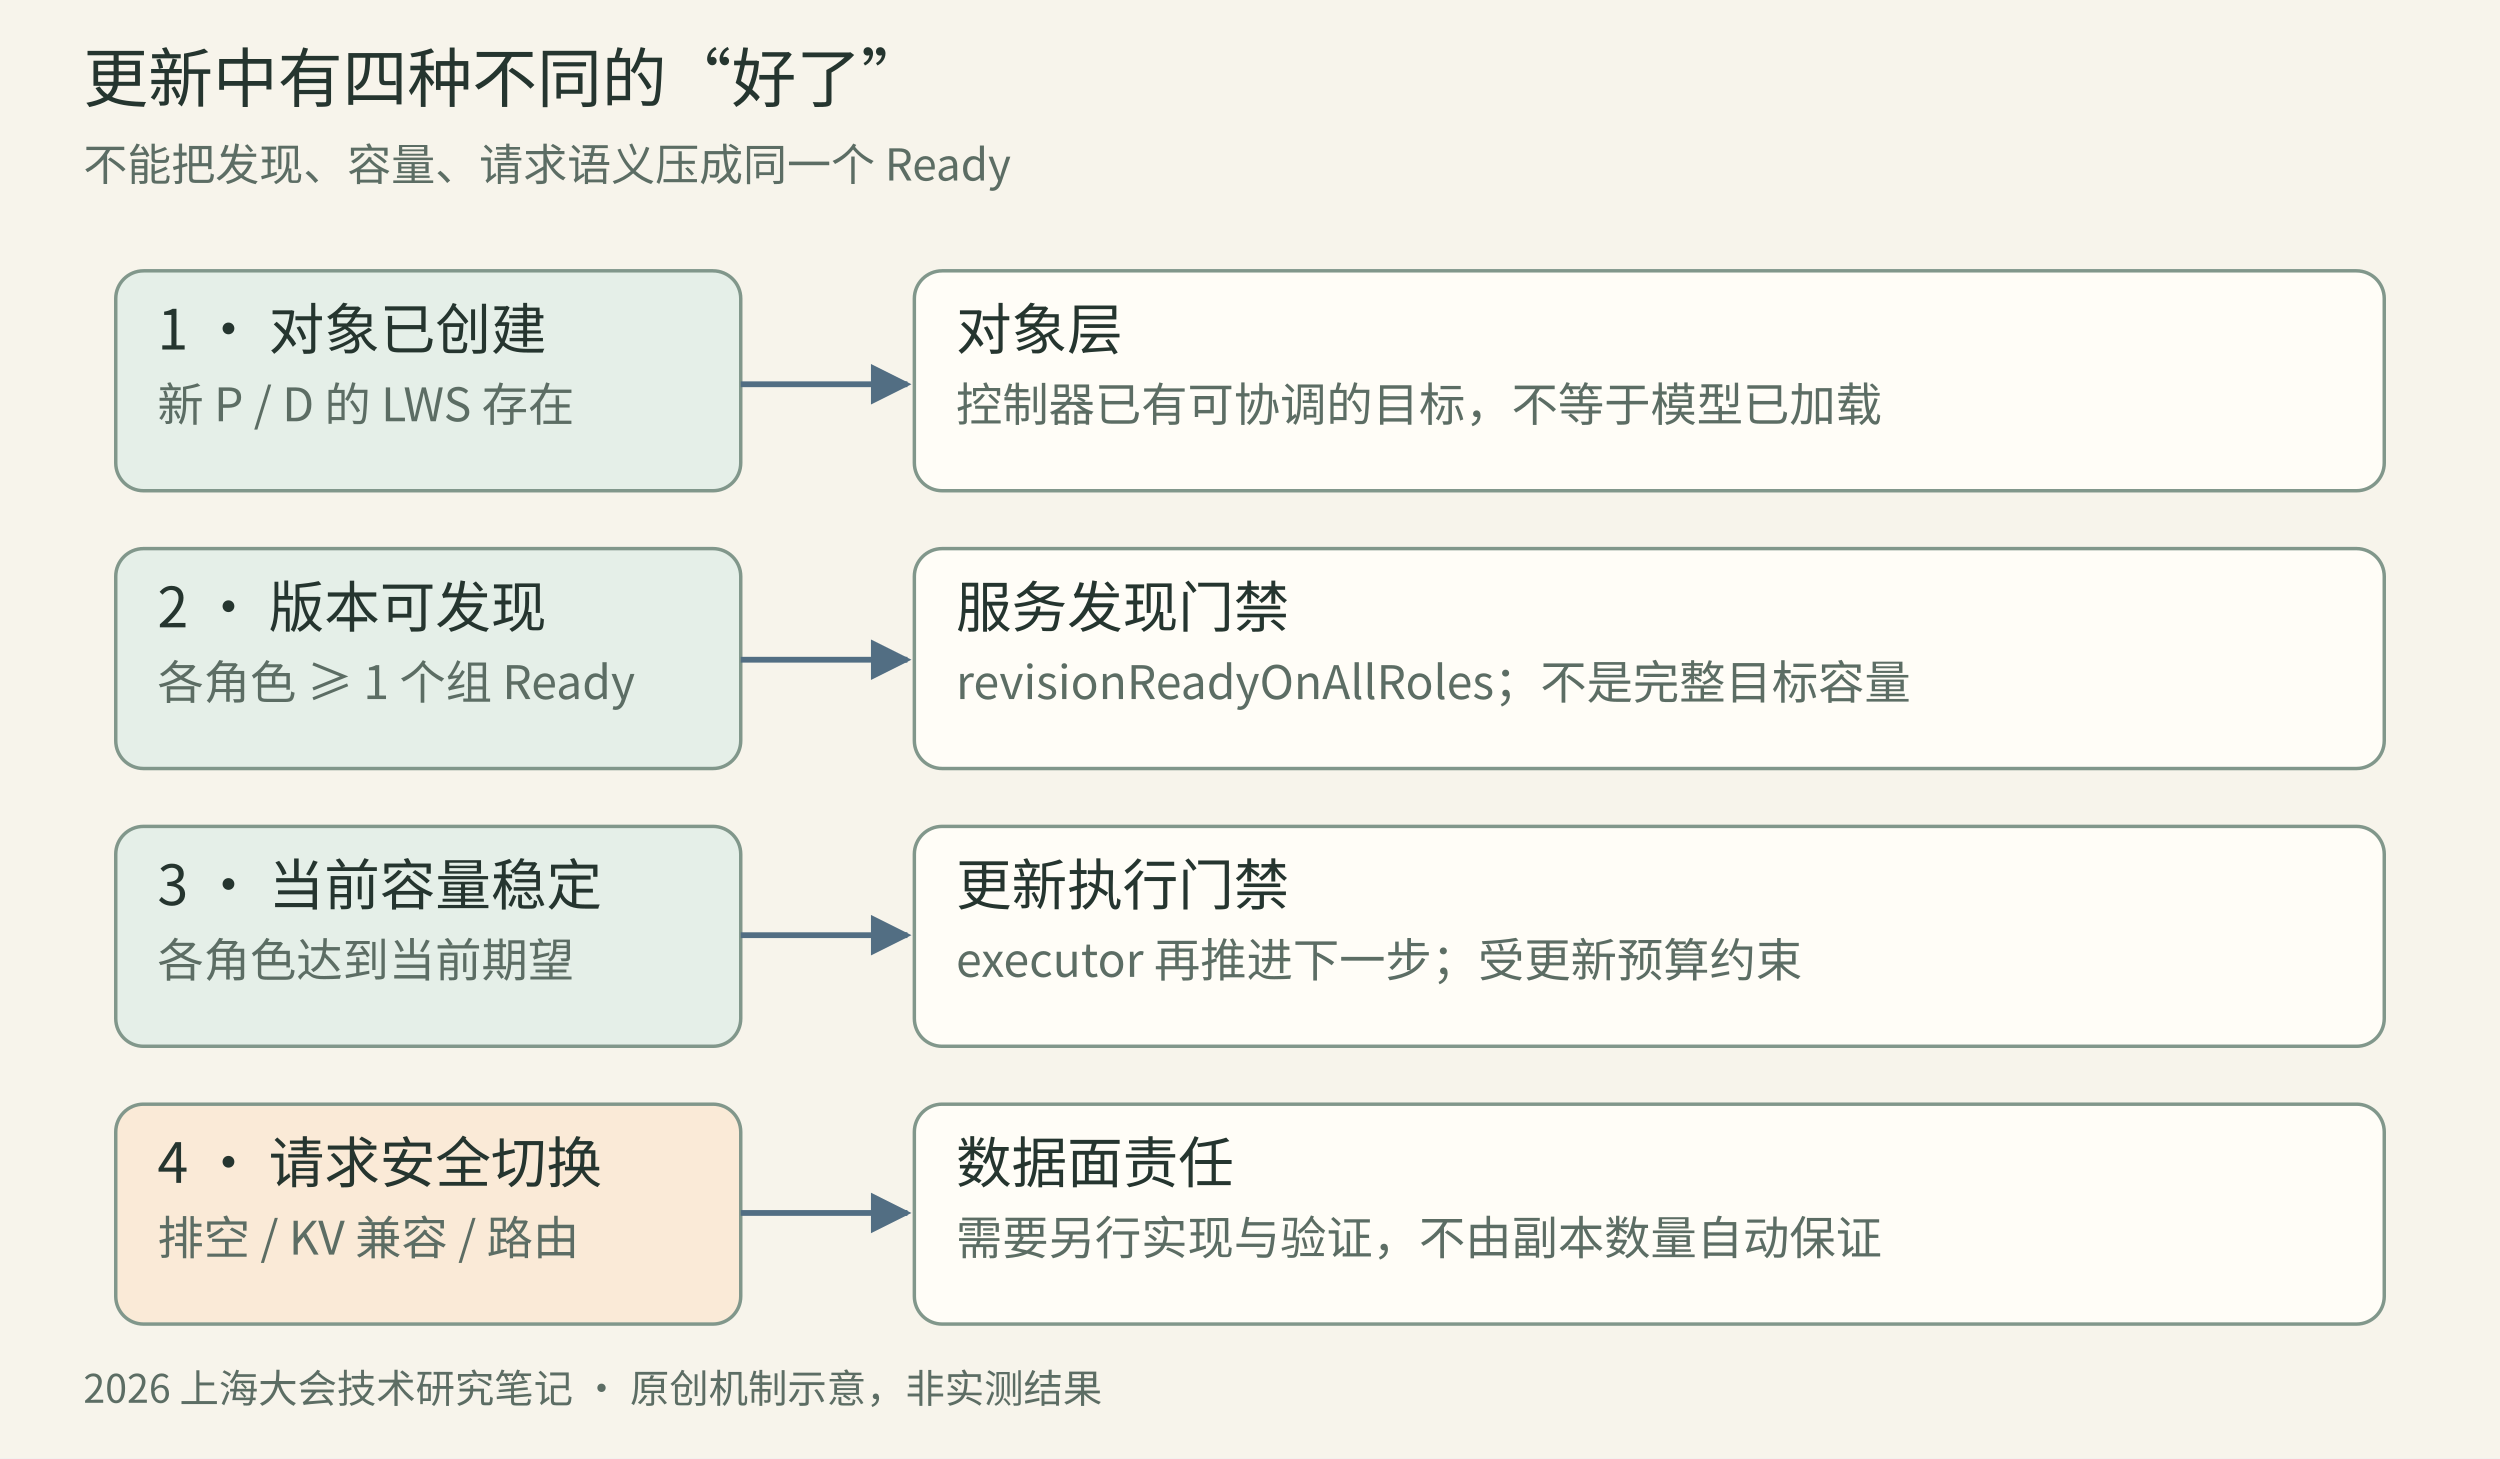
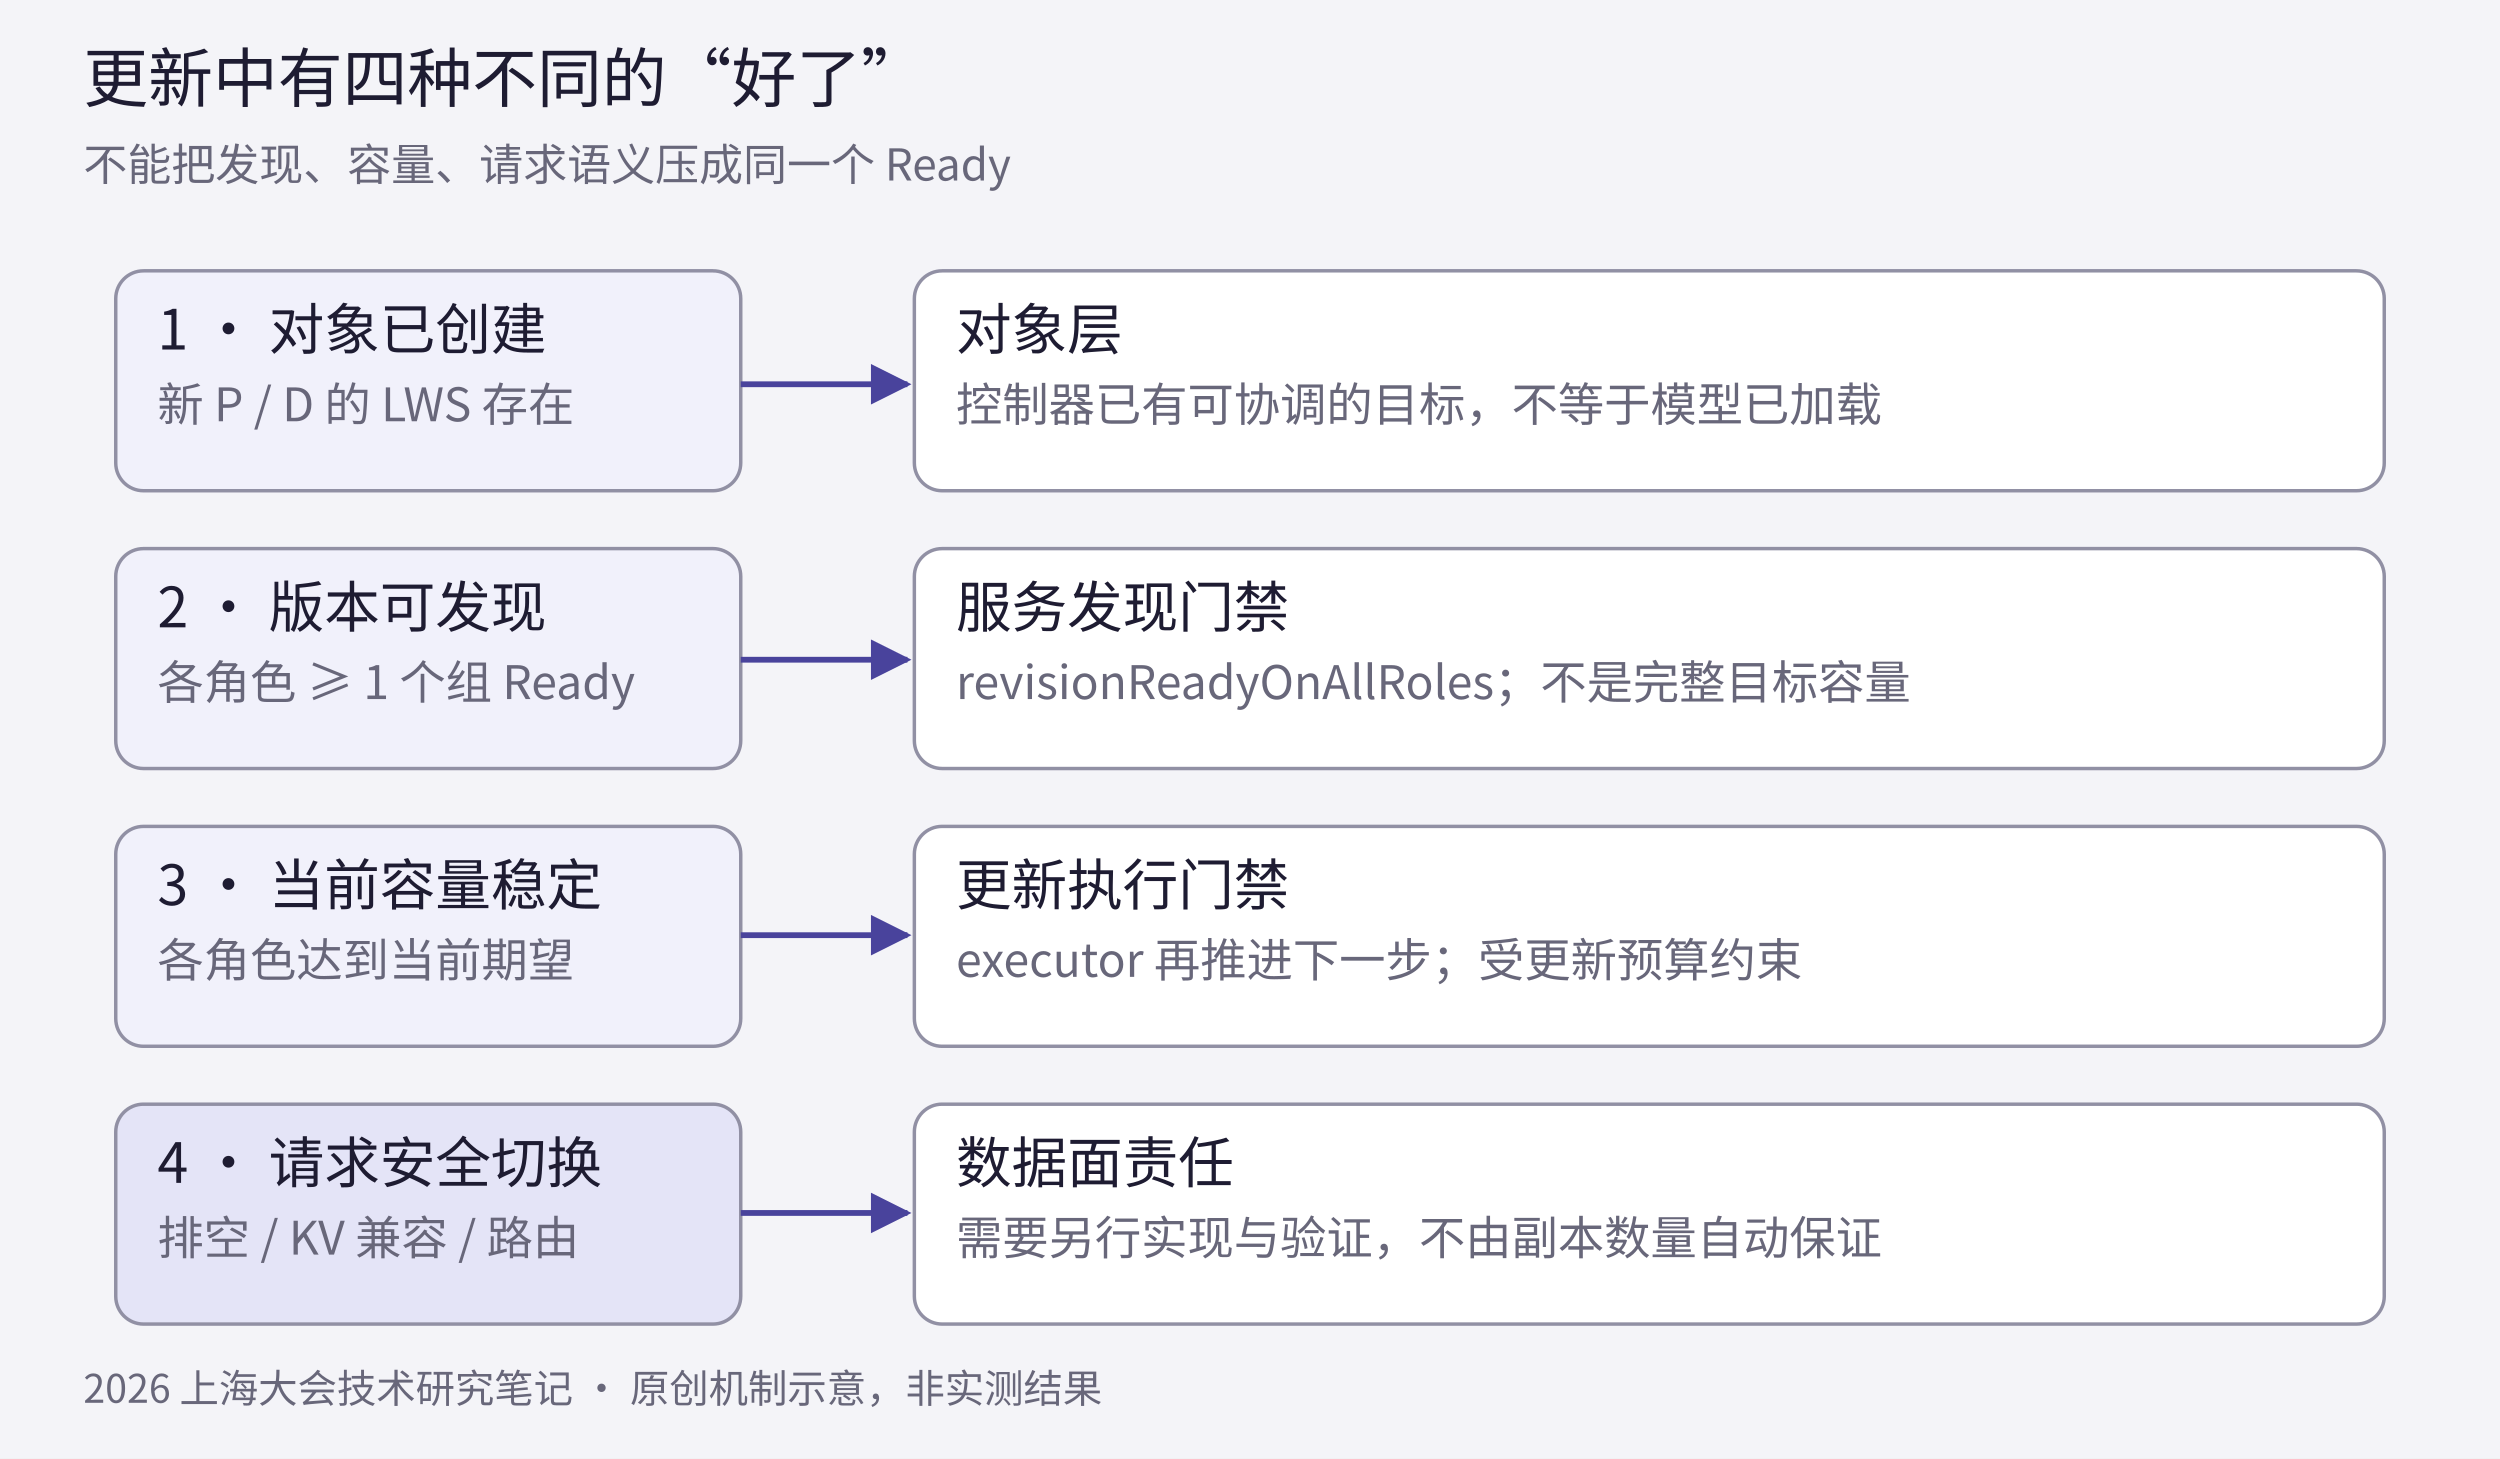
<svg xmlns="http://www.w3.org/2000/svg" viewBox="0 0 1080 630" role="img" aria-labelledby="title desc">
  <defs>
    <marker id="arrow" viewBox="0 0 10 10" refX="9" refY="5" markerWidth="7" markerHeight="7" orient="auto-start-reverse">
-       <path d="M 0 0 L 10 5 L 0 10 z" fill="#526e83" />
+       <path d="M 0 0 L 10 5 L 0 10 z" fill="#49439C" />
    </marker>
    <marker id="data" viewBox="0 0 10 10" refX="9" refY="5" markerWidth="7" markerHeight="7" orient="auto-start-reverse">
-       <path d="M 0 0 L 10 5 L 0 10 z" fill="#197657" />
+       <path d="M 0 0 L 10 5 L 0 10 z" fill="#4D6B33" />
    </marker>
  </defs>
-   <rect width="1080" height="630" fill="#f7f4eb" />
+   <rect width="1080" height="630" fill="#F4F4F8" />
  <g font-family="Microsoft YaHei, PingFang SC, Noto Sans CJK SC, sans-serif">
-     <text x="36" y="44" font-size="28" fill="#25352f" text-anchor="start">更新中有四种不同的“好了”</text>
-     <text x="36" y="78" font-size="19" fill="#5c6d64" text-anchor="start">不能把发现、容量、请求语义压成同一个 Ready</text>
-     <rect x="50" y="117" width="270" height="95" rx="12" fill="#e5efe8" stroke="#81978b" stroke-width="1.5" />
-     <text x="68" y="151" font-size="24" fill="#25352f" text-anchor="start">1 · 对象已创建</text>
-     <text x="68" y="182" font-size="20" fill="#5c6d64" text-anchor="start">新 P / D 的 LWS 存在</text>
-     <rect x="395" y="117" width="635" height="95" rx="12" fill="#fffdf7" stroke="#81978b" stroke-width="1.5" />
-     <text x="413" y="151" font-size="24" fill="#25352f" text-anchor="start">对象层</text>
-     <text x="413" y="182" font-size="20" fill="#5c6d64" text-anchor="start">控制器已有可协调的目标，不等于模型已加载</text>
-     <polyline points="320,166 392,166" fill="none" stroke="#526e83" stroke-width="2.5" marker-end="url(#arrow)" />
-     <rect x="50" y="237" width="270" height="95" rx="12" fill="#e5efe8" stroke="#81978b" stroke-width="1.5" />
-     <text x="68" y="271" font-size="24" fill="#25352f" text-anchor="start">2 · 版本可发现</text>
-     <text x="68" y="302" font-size="20" fill="#5c6d64" text-anchor="start">各角色 ≥ 1 个组 Ready</text>
-     <rect x="395" y="237" width="635" height="95" rx="12" fill="#fffdf7" stroke="#81978b" stroke-width="1.5" />
-     <text x="413" y="271" font-size="24" fill="#25352f" text-anchor="start">服务发现门禁</text>
-     <text x="413" y="302" font-size="20" fill="#5c6d64" text-anchor="start">revisionReadyOnAllRoles；不是完整目标容量</text>
-     <polyline points="320,285 392,285" fill="none" stroke="#526e83" stroke-width="2.5" marker-end="url(#arrow)" />
-     <rect x="50" y="357" width="270" height="95" rx="12" fill="#e5efe8" stroke="#81978b" stroke-width="1.5" />
-     <text x="68" y="391" font-size="24" fill="#25352f" text-anchor="start">3 · 当前容量稳定</text>
-     <text x="68" y="422" font-size="20" fill="#5c6d64" text-anchor="start">各角色达到当前期望</text>
-     <rect x="395" y="357" width="635" height="95" rx="12" fill="#fffdf7" stroke="#81978b" stroke-width="1.5" />
-     <text x="413" y="391" font-size="24" fill="#25352f" text-anchor="start">更新执行门禁</text>
-     <text x="413" y="422" font-size="20" fill="#5c6d64" text-anchor="start">executor 再推进下一步；受更新预算约束</text>
-     <polyline points="320,404 392,404" fill="none" stroke="#526e83" stroke-width="2.5" marker-end="url(#arrow)" />
-     <rect x="50" y="477" width="270" height="95" rx="12" fill="#faead7" stroke="#81978b" stroke-width="1.5" />
-     <text x="68" y="511" font-size="24" fill="#25352f" text-anchor="start">4 · 请求安全切换</text>
-     <text x="68" y="542" font-size="20" fill="#5c6d64" text-anchor="start">排空 / KV 兼容 / 路由</text>
-     <rect x="395" y="477" width="635" height="95" rx="12" fill="#fffdf7" stroke="#81978b" stroke-width="1.5" />
-     <text x="413" y="511" font-size="24" fill="#25352f" text-anchor="start">数据面责任</text>
-     <text x="413" y="542" font-size="20" fill="#5c6d64" text-anchor="start">需要另行实现与验证，不由副本数量自动保证</text>
-     <polyline points="320,524 392,524" fill="none" stroke="#526e83" stroke-width="2.5" marker-end="url(#arrow)" />
-     <text x="36" y="606" font-size="17" fill="#5c6d64" text-anchor="start">2026 上海大会技术研究笔记 · 原创机制示意，非实测结果</text>
+     <text x="36" y="44" font-size="28" fill="#1E1C32" text-anchor="start">更新中有四种不同的“好了”</text>
+     <text x="36" y="78" font-size="19" fill="#68677A" text-anchor="start">不能把发现、容量、请求语义压成同一个 Ready</text>
+     <rect x="50" y="117" width="270" height="95" rx="12" fill="#F1F1FB" stroke="#9190A4" stroke-width="1.5" />
+     <text x="68" y="151" font-size="24" fill="#1E1C32" text-anchor="start">1 · 对象已创建</text>
+     <text x="68" y="182" font-size="20" fill="#68677A" text-anchor="start">新 P / D 的 LWS 存在</text>
+     <rect x="395" y="117" width="635" height="95" rx="12" fill="#FFFFFF" stroke="#9190A4" stroke-width="1.5" />
+     <text x="413" y="151" font-size="24" fill="#1E1C32" text-anchor="start">对象层</text>
+     <text x="413" y="182" font-size="20" fill="#68677A" text-anchor="start">控制器已有可协调的目标，不等于模型已加载</text>
+     <polyline points="320,166 392,166" fill="none" stroke="#49439C" stroke-width="2.5" marker-end="url(#arrow)" />
+     <rect x="50" y="237" width="270" height="95" rx="12" fill="#F1F1FB" stroke="#9190A4" stroke-width="1.5" />
+     <text x="68" y="271" font-size="24" fill="#1E1C32" text-anchor="start">2 · 版本可发现</text>
+     <text x="68" y="302" font-size="20" fill="#68677A" text-anchor="start">各角色 ≥ 1 个组 Ready</text>
+     <rect x="395" y="237" width="635" height="95" rx="12" fill="#FFFFFF" stroke="#9190A4" stroke-width="1.5" />
+     <text x="413" y="271" font-size="24" fill="#1E1C32" text-anchor="start">服务发现门禁</text>
+     <text x="413" y="302" font-size="20" fill="#68677A" text-anchor="start">revisionReadyOnAllRoles；不是完整目标容量</text>
+     <polyline points="320,285 392,285" fill="none" stroke="#49439C" stroke-width="2.5" marker-end="url(#arrow)" />
+     <rect x="50" y="357" width="270" height="95" rx="12" fill="#F1F1FB" stroke="#9190A4" stroke-width="1.5" />
+     <text x="68" y="391" font-size="24" fill="#1E1C32" text-anchor="start">3 · 当前容量稳定</text>
+     <text x="68" y="422" font-size="20" fill="#68677A" text-anchor="start">各角色达到当前期望</text>
+     <rect x="395" y="357" width="635" height="95" rx="12" fill="#FFFFFF" stroke="#9190A4" stroke-width="1.5" />
+     <text x="413" y="391" font-size="24" fill="#1E1C32" text-anchor="start">更新执行门禁</text>
+     <text x="413" y="422" font-size="20" fill="#68677A" text-anchor="start">executor 再推进下一步；受更新预算约束</text>
+     <polyline points="320,404 392,404" fill="none" stroke="#49439C" stroke-width="2.5" marker-end="url(#arrow)" />
+     <rect x="50" y="477" width="270" height="95" rx="12" fill="#E4E4F7" stroke="#9190A4" stroke-width="1.5" />
+     <text x="68" y="511" font-size="24" fill="#1E1C32" text-anchor="start">4 · 请求安全切换</text>
+     <text x="68" y="542" font-size="20" fill="#68677A" text-anchor="start">排空 / KV 兼容 / 路由</text>
+     <rect x="395" y="477" width="635" height="95" rx="12" fill="#FFFFFF" stroke="#9190A4" stroke-width="1.5" />
+     <text x="413" y="511" font-size="24" fill="#1E1C32" text-anchor="start">数据面责任</text>
+     <text x="413" y="542" font-size="20" fill="#68677A" text-anchor="start">需要另行实现与验证，不由副本数量自动保证</text>
+     <polyline points="320,524 392,524" fill="none" stroke="#49439C" stroke-width="2.5" marker-end="url(#arrow)" />
+     <text x="36" y="606" font-size="17" fill="#68677A" text-anchor="start">2026 上海大会技术研究笔记 · 原创机制示意，非实测结果</text>
  </g>
</svg>
